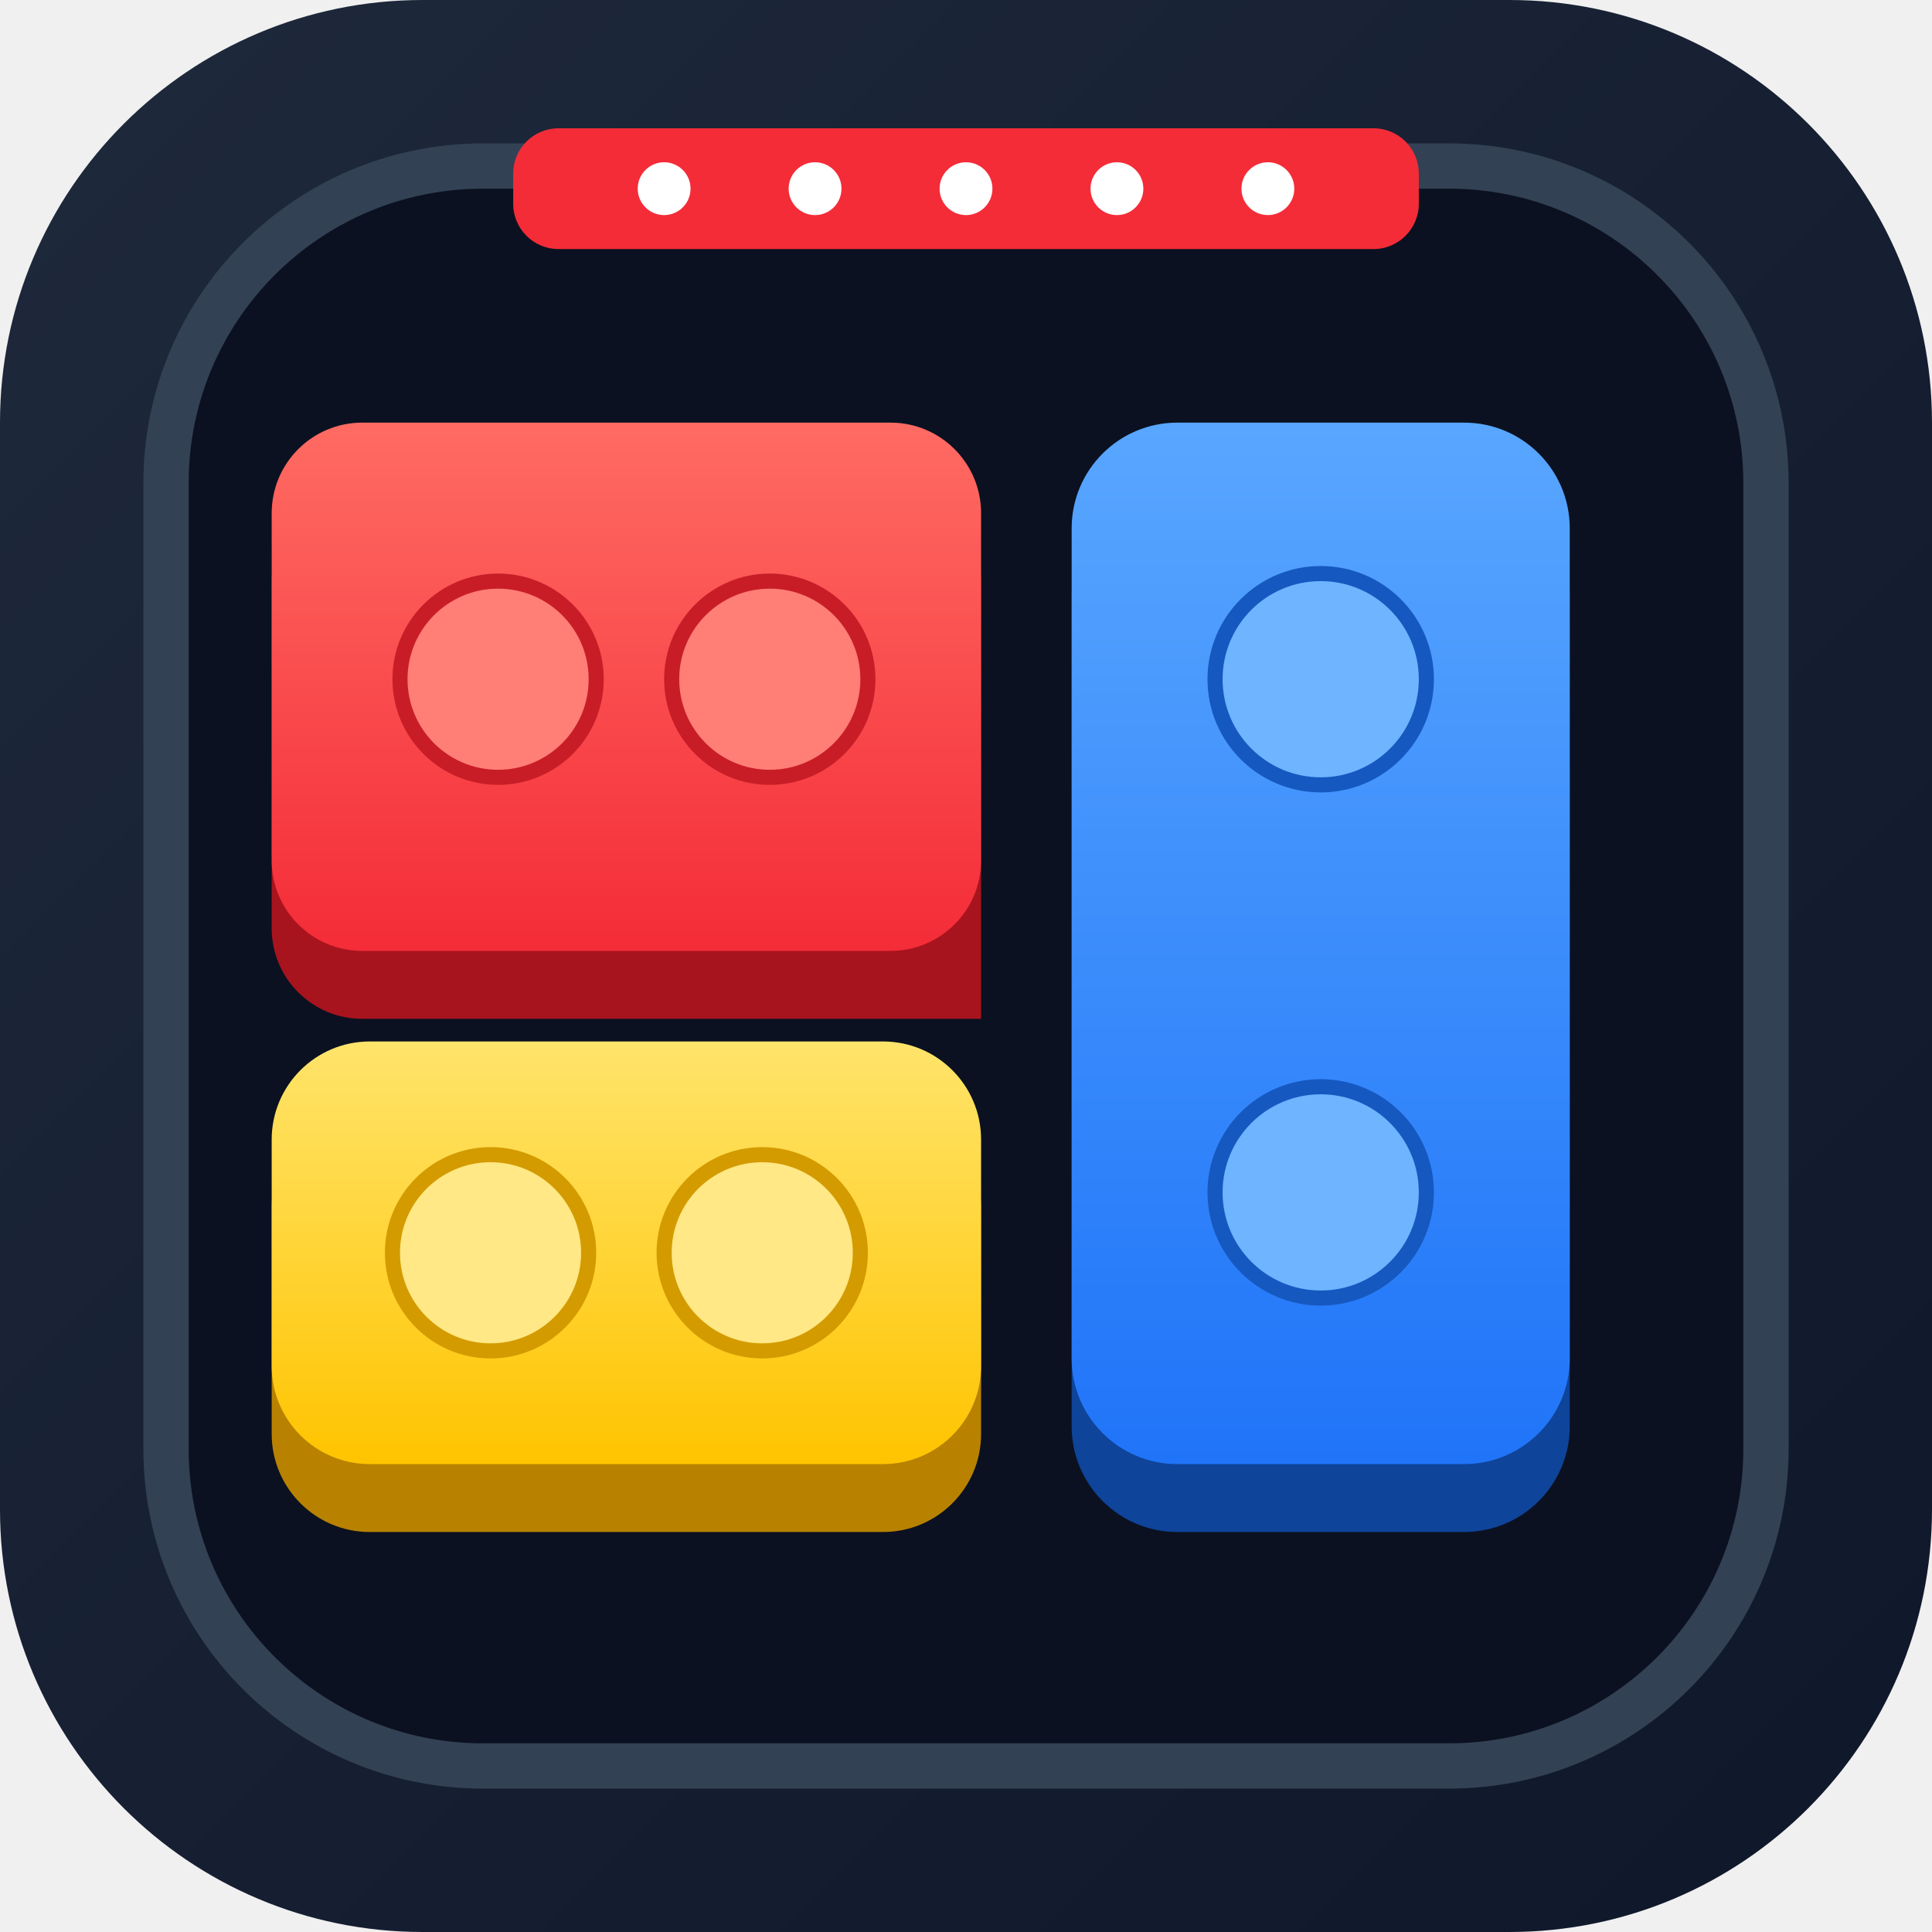
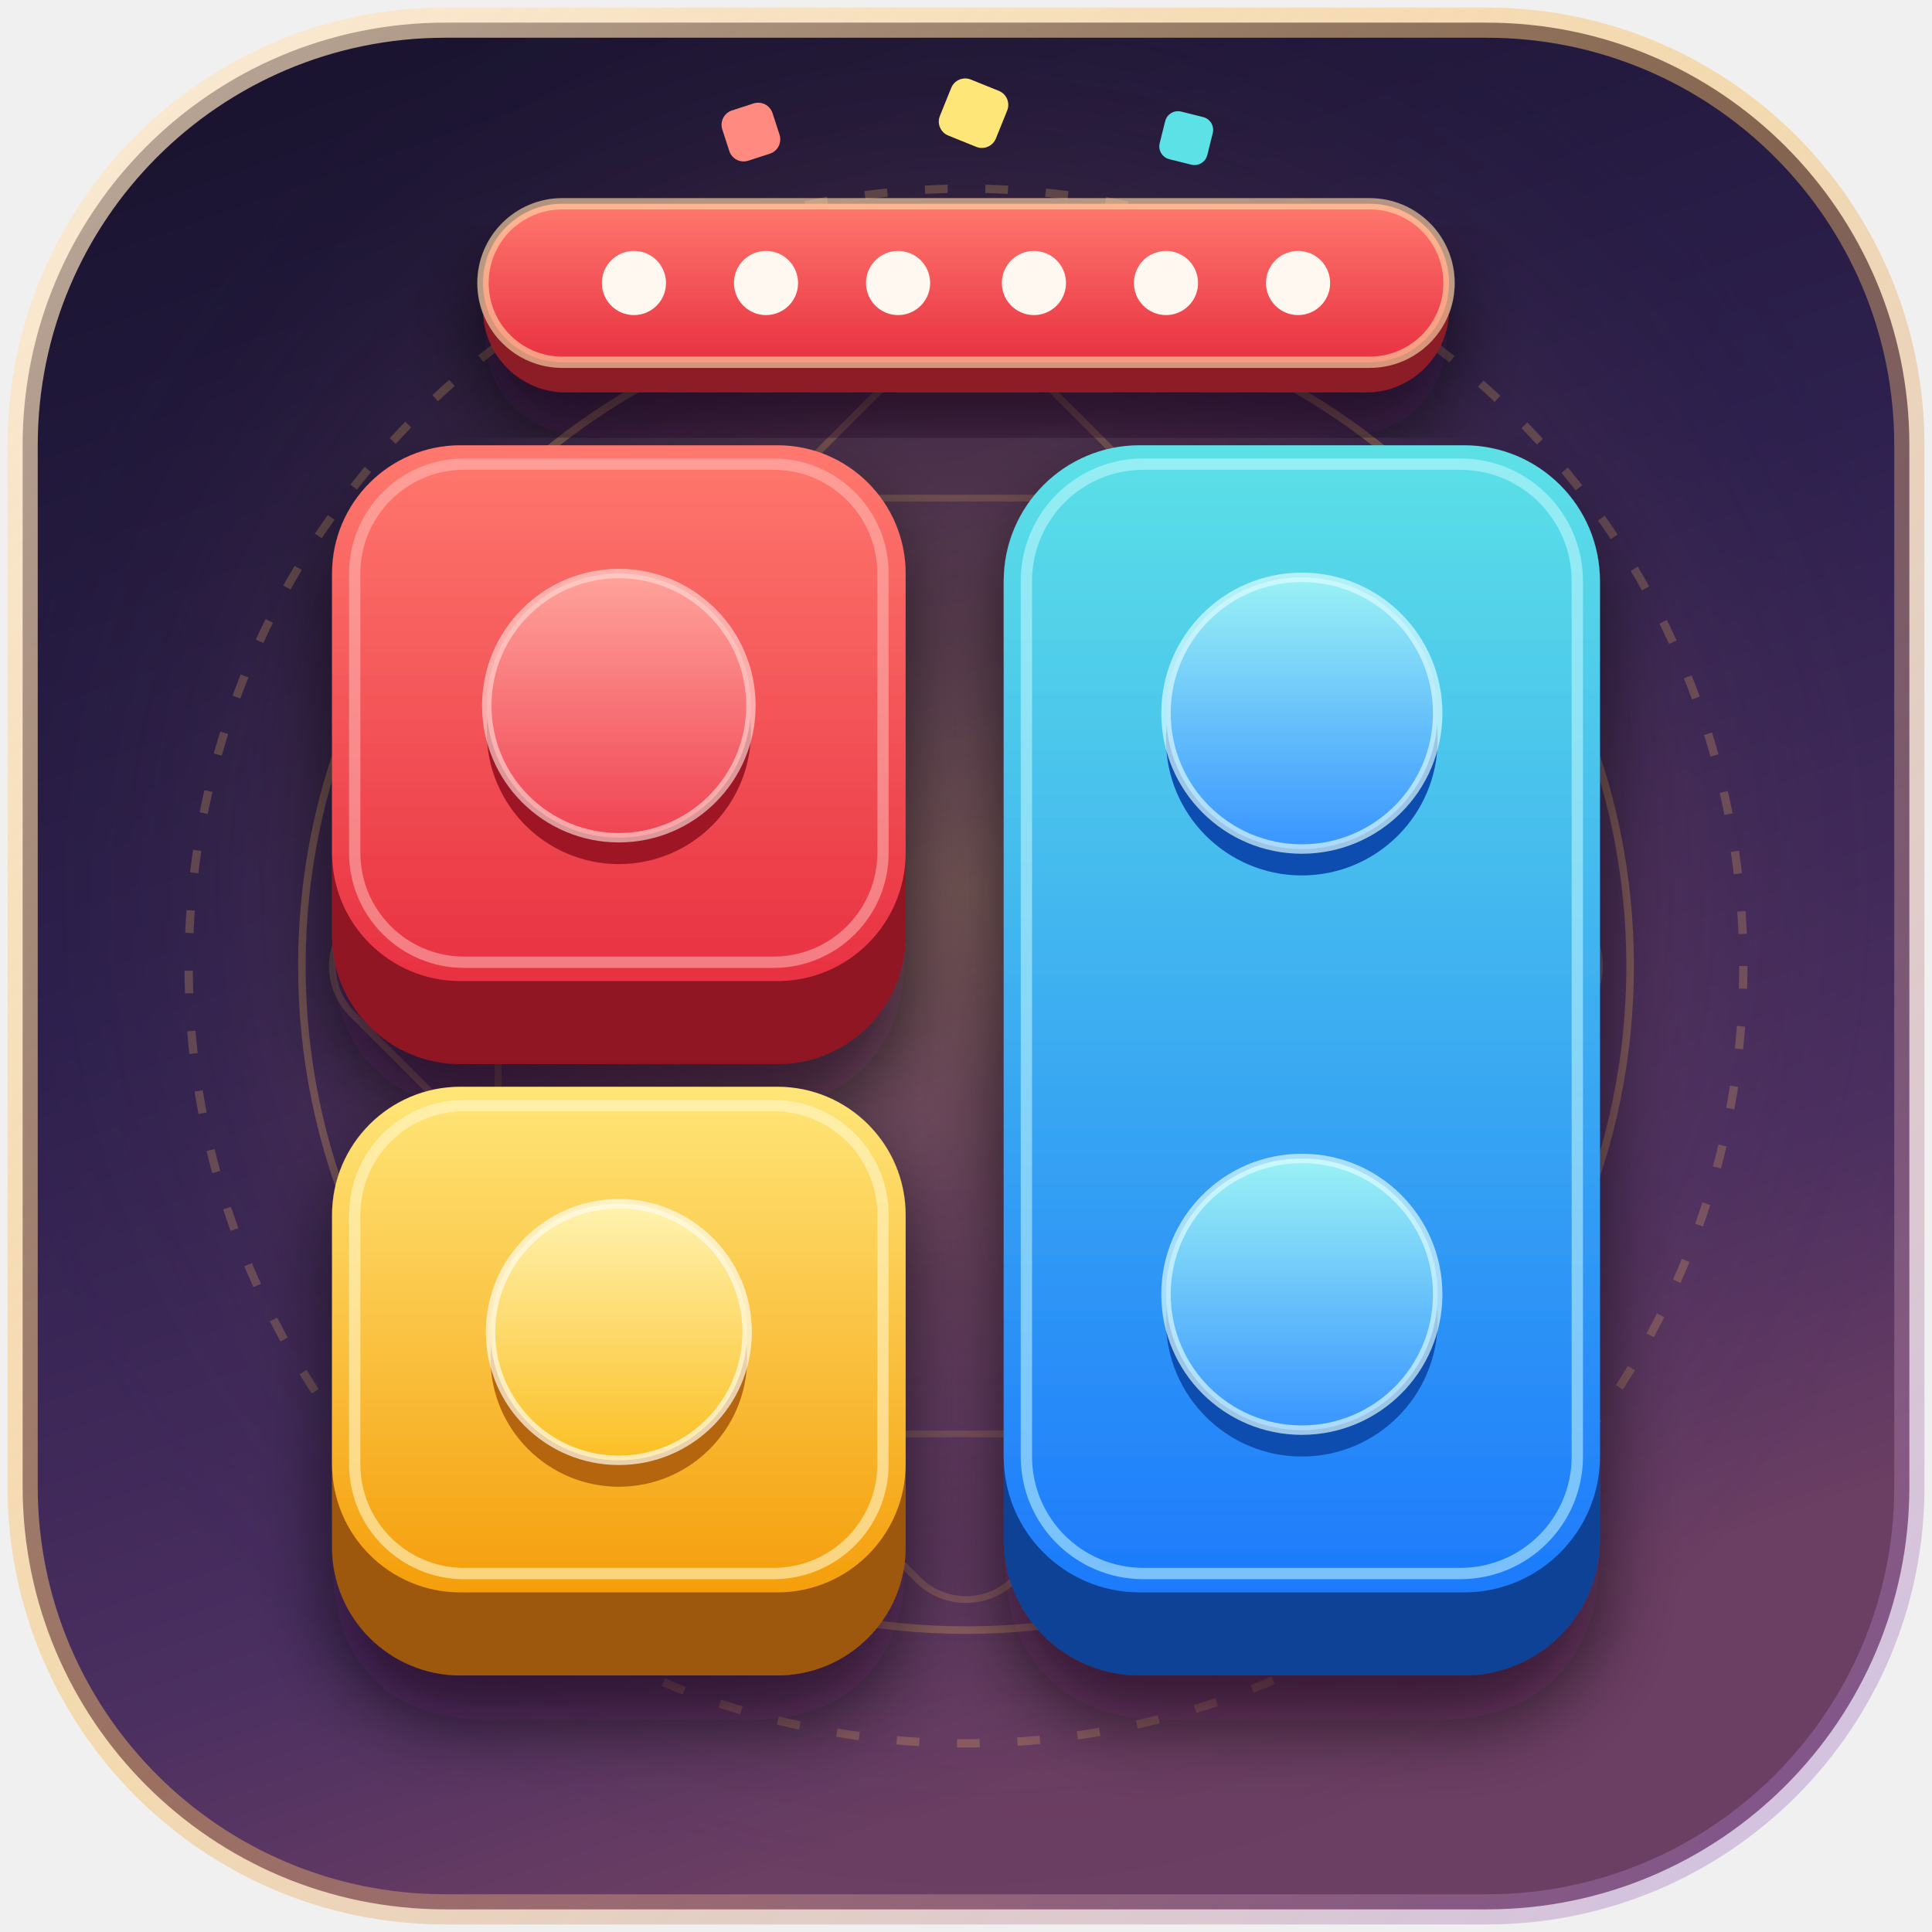
<svg xmlns="http://www.w3.org/2000/svg" viewBox="0 0 512 512" width="512" height="512">
  <defs>
-     <linearGradient id="bg" x1="0" y1="0" x2="1" y2="1">
-       <stop offset="0%" stop-color="#1E293B" />
-       <stop offset="100%" stop-color="#0F172A" />
+     <linearGradient id="sanctuarySky" x1="0" y1="0" x2="0.35" y2="1">
+       <stop offset="0%" stop-color="#17122B" />
+       <stop offset="48%" stop-color="#2D204E" />
+       <stop offset="82%" stop-color="#4B2F61" />
+       <stop offset="100%" stop-color="#6B3E63" />
    </linearGradient>
-     <linearGradient id="redTop" x1="0" y1="0" x2="0" y2="1">
-       <stop offset="0%" stop-color="#FF6B63" />
-       <stop offset="100%" stop-color="#F42C38" />
+     <radialGradient id="sunburstGlow" cx="50%" cy="46%" r="54%">
+       <stop offset="0%" stop-color="#F6BD60" stop-opacity="0.34" />
+       <stop offset="55%" stop-color="#E07A5F" stop-opacity="0.14" />
+       <stop offset="100%" stop-color="#17122B" stop-opacity="0" />
+     </radialGradient>
+     <linearGradient id="goldRim" x1="0" y1="0" x2="1" y2="1">
+       <stop offset="0%" stop-color="#FFEAD0" stop-opacity="0.72" />
+       <stop offset="50%" stop-color="#F6BD60" stop-opacity="0.45" />
+       <stop offset="100%" stop-color="#9B72CF" stop-opacity="0.38" />
    </linearGradient>
-     <linearGradient id="blueTop" x1="0" y1="0" x2="0" y2="1">
-       <stop offset="0%" stop-color="#58A6FF" />
-       <stop offset="100%" stop-color="#2074F8" />
+     <linearGradient id="coralFace" x1="0" y1="0" x2="0" y2="1">
+       <stop offset="0%" stop-color="#FF786E" />
+       <stop offset="100%" stop-color="#E83142" />
    </linearGradient>
-     <linearGradient id="goldTop" x1="0" y1="0" x2="0" y2="1">
-       <stop offset="0%" stop-color="#FFE46B" />
-       <stop offset="100%" stop-color="#FFC400" />
+     <linearGradient id="coralStud" x1="0" y1="0" x2="0" y2="1">
+       <stop offset="0%" stop-color="#FFA39B" />
+       <stop offset="100%" stop-color="#F04352" />
    </linearGradient>
+     <linearGradient id="goldFace" x1="0" y1="0" x2="0" y2="1">
+       <stop offset="0%" stop-color="#FFE678" />
+       <stop offset="100%" stop-color="#F59E0B" />
+     </linearGradient>
+     <linearGradient id="goldStud" x1="0" y1="0" x2="0" y2="1">
+       <stop offset="0%" stop-color="#FFF3B0" />
+       <stop offset="100%" stop-color="#FBBF24" />
+     </linearGradient>
+     <linearGradient id="azureFace" x1="0" y1="0" x2="0" y2="1">
+       <stop offset="0%" stop-color="#5CE1E6" />
+       <stop offset="100%" stop-color="#1D7AFC" />
+     </linearGradient>
+     <linearGradient id="azureStud" x1="0" y1="0" x2="0" y2="1">
+       <stop offset="0%" stop-color="#9BF2F5" />
+       <stop offset="100%" stop-color="#3894FF" />
+     </linearGradient>
+     <filter id="blockShadow" x="-16%" y="-12%" width="132%" height="136%">
+       <feDropShadow dx="0" dy="12" stdDeviation="10" flood-color="#090614" flood-opacity="0.62" />
+     </filter>
  </defs>
-   <rect width="512" height="512" rx="112" fill="url(#bg)" />
-   <rect x="44" y="44" width="424" height="424" rx="84" fill="#0B1120" stroke="#334155" stroke-width="12" />
-   <rect x="136" y="34" width="240" height="32" rx="12" fill="#F42C38" />
-   <circle cx="176" cy="50" r="7" fill="#FFF" />
-   <circle cx="216" cy="50" r="7" fill="#FFF" />
-   <circle cx="256" cy="50" r="7" fill="#FFF" />
-   <circle cx="296" cy="50" r="7" fill="#FFF" />
-   <circle cx="336" cy="50" r="7" fill="#FFF" />
-   <path d="M96 112 h140 a24 24 0 0 1 24 24 v116 h-164 a24 24 0 0 1 -24 -24 v-92 a24 24 0 0 1 24 -24 z" fill="#A8141E" transform="translate(0,18)" />
-   <path d="M96 112 h140 a24 24 0 0 1 24 24 v92 a24 24 0 0 1 -24 24 h-140 a24 24 0 0 1 -24 -24 v-92 a24 24 0 0 1 24 -24 z" fill="url(#redTop)" />
-   <circle cx="132" cy="180" r="26" fill="#FF7E75" stroke="#C81D27" stroke-width="4" />
-   <circle cx="204" cy="180" r="26" fill="#FF7E75" stroke="#C81D27" stroke-width="4" />
-   <rect x="284" y="130" width="132" height="276" rx="28" fill="#0E4499" />
-   <rect x="284" y="112" width="132" height="276" rx="28" fill="url(#blueTop)" />
-   <circle cx="350" cy="180" r="28" fill="#6EB4FF" stroke="#1558C0" stroke-width="4" />
-   <circle cx="350" cy="316" r="28" fill="#6EB4FF" stroke="#1558C0" stroke-width="4" />
-   <rect x="72" y="294" width="188" height="112" rx="26" fill="#B88200" />
-   <rect x="72" y="276" width="188" height="112" rx="26" fill="url(#goldTop)" />
-   <circle cx="130" cy="332" r="26" fill="#FFE885" stroke="#D49B00" stroke-width="4" />
-   <circle cx="202" cy="332" r="26" fill="#FFE885" stroke="#D49B00" stroke-width="4" />
+   <rect x="6" y="6" width="500" height="500" rx="112" fill="url(#sanctuarySky)" />
+   <rect x="6" y="6" width="500" height="500" rx="112" fill="url(#sunburstGlow)" />
+   <g stroke="#F6BD60" fill="none">
+     <circle cx="256" cy="256" r="206" stroke-width="2.2" stroke-opacity="0.24" stroke-dasharray="6 10" />
+     <circle cx="256" cy="256" r="176" stroke-width="2" stroke-opacity="0.28" />
+     <rect x="132" y="132" width="248" height="248" rx="18" stroke-width="1.8" stroke-opacity="0.18" />
+     <rect x="132" y="132" width="248" height="248" rx="18" stroke-width="1.8" stroke-opacity="0.22" transform="rotate(45 256 256)" />
+   </g>
+   <g filter="url(#blockShadow)">
+     <rect x="128" y="60" width="256" height="44" rx="22" fill="#8C1D28" />
+     <rect x="128" y="54" width="256" height="42" rx="21" fill="url(#coralFace)" stroke="#FFD6A5" stroke-width="3" stroke-opacity="0.65" />
+     <circle cx="168" cy="75" r="8.5" fill="#FFF8F0" />
+     <circle cx="203" cy="75" r="8.5" fill="#FFF8F0" />
+     <circle cx="238" cy="75" r="8.5" fill="#FFF8F0" />
+     <circle cx="274" cy="75" r="8.5" fill="#FFF8F0" />
+     <circle cx="309" cy="75" r="8.5" fill="#FFF8F0" />
+     <circle cx="344" cy="75" r="8.5" fill="#FFF8F0" />
+   </g>
+   <rect x="192" y="28" width="14" height="14" rx="4" fill="#FF8A80" transform="rotate(-18 199 35)" />
+   <rect x="250" y="22" width="16" height="16" rx="4" fill="#FFE678" transform="rotate(22 258 30)" />
+   <rect x="308" y="30" width="13" height="13" rx="3.5" fill="#5CE1E6" transform="rotate(14 314 36)" />
+   <g filter="url(#blockShadow)">
+     <rect x="88" y="138" width="152" height="144" rx="34" fill="#8F1522" />
+     <rect x="88" y="118" width="152" height="142" rx="34" fill="url(#coralFace)" />
+     <rect x="94" y="123" width="140" height="132" rx="29" fill="none" stroke="#FFC2BC" stroke-width="3" stroke-opacity="0.52" />
+     <circle cx="164" cy="194" r="35" fill="#9E1926" />
+     <circle cx="164" cy="187" r="35" fill="url(#coralStud)" stroke="#FFDAD6" stroke-width="2.5" stroke-opacity="0.65" />
+   </g>
+   <g filter="url(#blockShadow)">
+     <rect x="88" y="308" width="152" height="136" rx="34" fill="#9E5808" />
+     <rect x="88" y="288" width="152" height="134" rx="34" fill="url(#goldFace)" />
+     <rect x="94" y="293" width="140" height="124" rx="29" fill="none" stroke="#FFF6CC" stroke-width="3" stroke-opacity="0.6" />
+     <circle cx="164" cy="360" r="34" fill="#B46509" />
+     <circle cx="164" cy="353" r="34" fill="url(#goldStud)" stroke="#FFFBEB" stroke-width="2.5" stroke-opacity="0.72" />
+   </g>
+   <g filter="url(#blockShadow)">
+     <rect x="266" y="138" width="158" height="306" rx="36" fill="#0D4296" />
+     <rect x="266" y="118" width="158" height="304" rx="36" fill="url(#azureFace)" />
+     <rect x="272" y="123" width="146" height="294" rx="31" fill="none" stroke="#C4F9FC" stroke-width="3" stroke-opacity="0.55" />
+     <circle cx="345" cy="196" r="36" fill="#0F4EB0" />
+     <circle cx="345" cy="189" r="36" fill="url(#azureStud)" stroke="#E0FCFF" stroke-width="2.5" stroke-opacity="0.68" />
+     <circle cx="345" cy="350" r="36" fill="#0F4EB0" />
+     <circle cx="345" cy="343" r="36" fill="url(#azureStud)" stroke="#E0FCFF" stroke-width="2.5" stroke-opacity="0.68" />
+   </g>
+   <rect x="6" y="6" width="500" height="500" rx="112" fill="none" stroke="url(#goldRim)" stroke-width="8" />
</svg>
